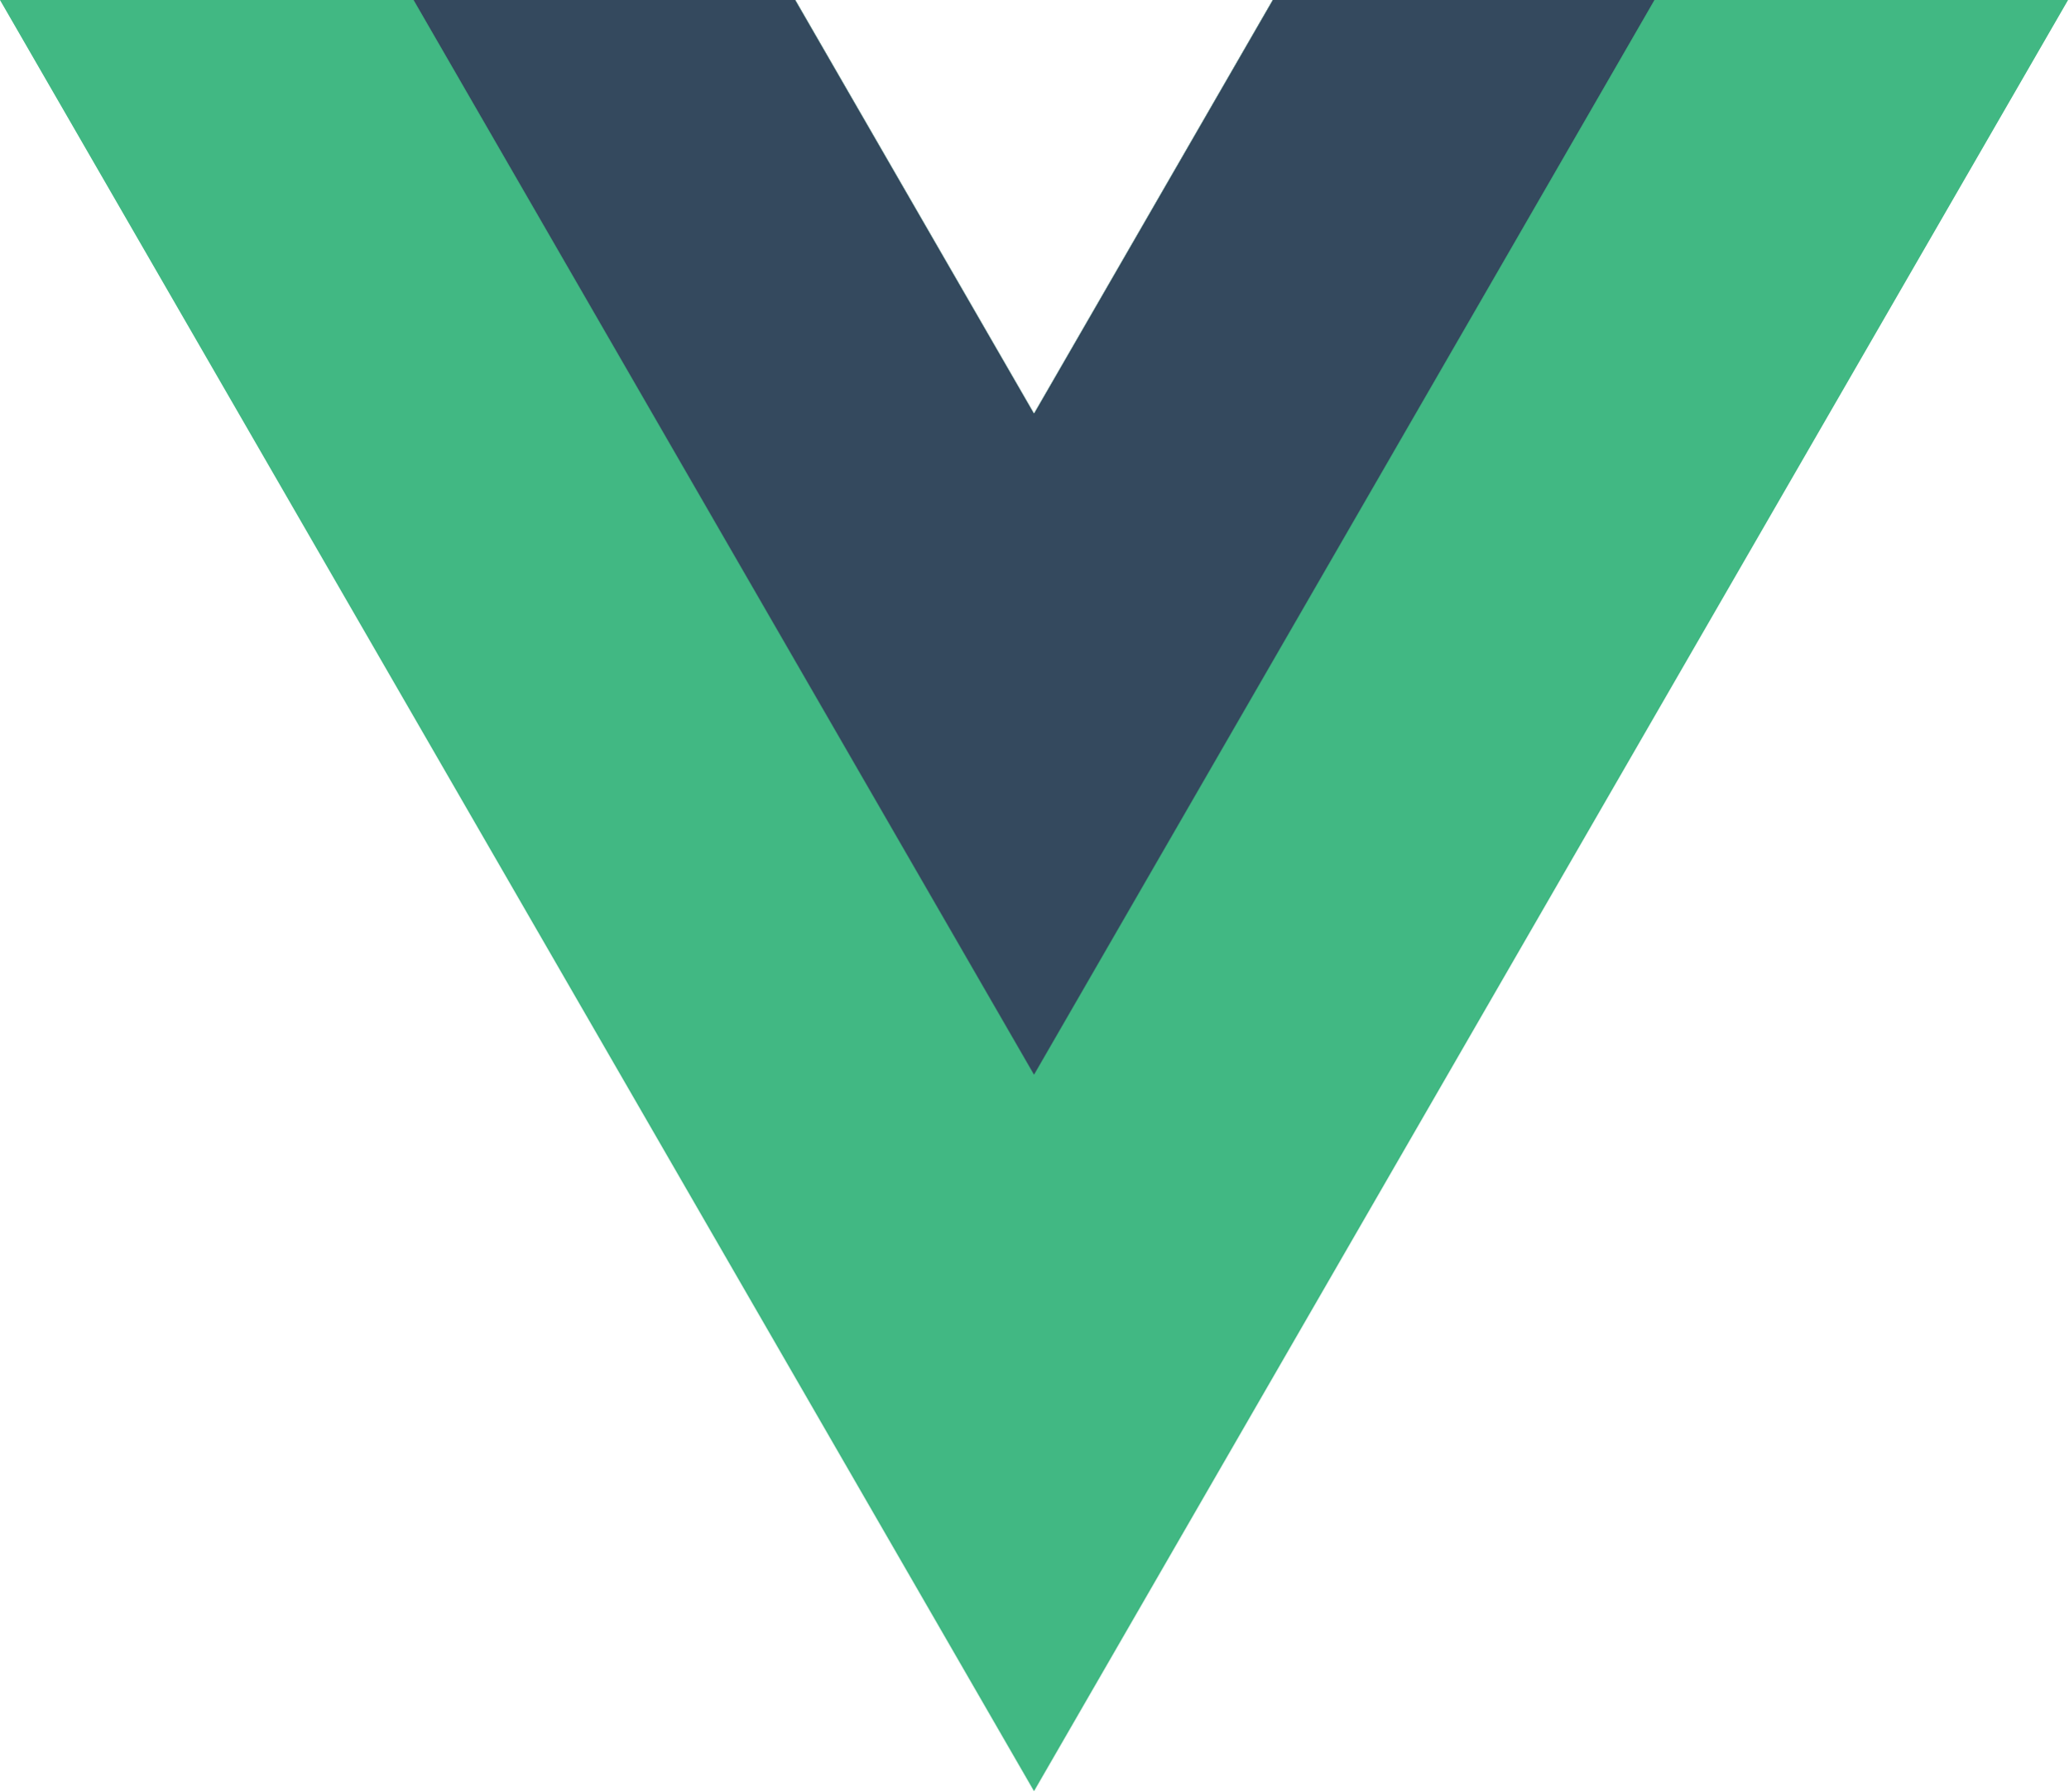
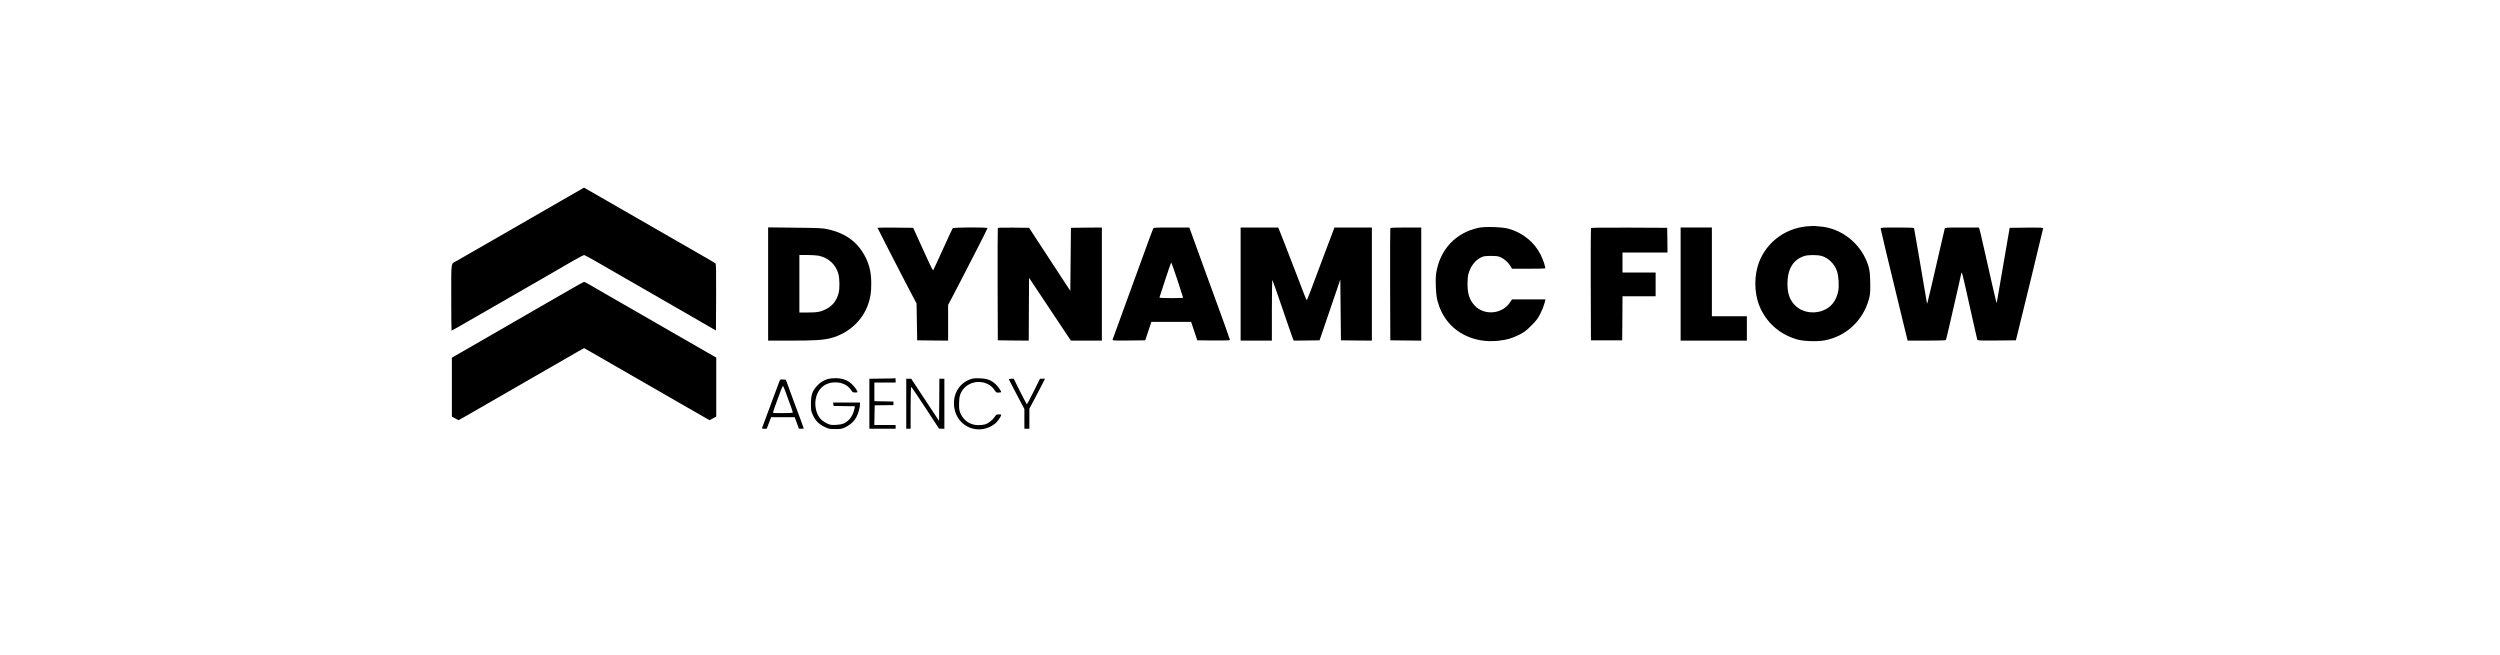
- <svg xmlns="http://www.w3.org/2000/svg" viewBox="0 0 261.76 226.69">
-   <path d="M161.096.001l-30.225 52.351L100.647.001H-.005l130.877 226.688L261.749.001z" fill="#41b883" />
-   <path d="M161.096.001l-30.225 52.351L100.647.001H52.346l78.526 136.01L209.398.001z" fill="#34495e" />
+ <svg xmlns="http://www.w3.org/2000/svg" version="1.0" width="4000pt" height="1048pt" viewBox="0 0 4000 1048" preserveAspectRatio="xMidYMid meet">
+   <g transform="translate(0,1048) scale(0.1,-0.1)" fill="#000000" stroke="none">
+     <path d="M9080 7326 c-146 -84 -596 -343 -1000 -576 -404 -233 -755 -435 -780 -448 -88 -49 -80 11 -80 -584 0 -290 2 -528 5 -528 3 0 110 60 238 134 128 73 324 186 437 251 113 65 261 150 330 190 69 40 276 159 460 265 184 106 404 233 488 282 85 48 160 88 167 88 7 0 98 -49 202 -109 103 -59 292 -168 418 -241 127 -73 397 -228 600 -345 204 -117 487 -280 630 -363 l260 -150 3 531 c2 417 -1 534 -10 542 -7 7 -123 75 -258 152 -135 77 -454 261 -710 408 -256 147 -602 346 -770 443 -168 96 -318 182 -335 192 l-30 18 -265 -152z" />
+     <path d="M28915 6859 c-380 -33 -695 -291 -795 -650 -62 -225 -40 -489 56 -682 118 -237 320 -404 579 -478 102 -30 321 -37 439 -15 345 65 615 317 709 661 19 68 22 105 21 250 -1 192 -16 270 -79 404 -134 282 -420 484 -719 507 -39 3 -82 6 -96 8 -14 1 -65 -1 -115 -5z m231 -474 c109 -32 204 -125 245 -241 27 -75 37 -239 20 -325 -27 -133 -95 -232 -198 -286 -158 -84 -355 -64 -479 49 -95 87 -136 196 -135 360 1 237 94 387 274 443 58 19 212 18 273 0z" />
+     <path d="M23660 6836 c-369 -78 -622 -348 -681 -727 -17 -112 -6 -345 21 -444 70 -258 224 -446 450 -554 157 -75 333 -103 525 -83 137 15 221 39 340 100 73 37 108 64 185 142 78 77 105 112 142 185 26 50 56 123 67 163 l20 72 -268 0 -268 0 -37 -54 c-126 -184 -410 -207 -560 -46 -84 90 -116 186 -116 350 0 58 6 128 14 155 32 120 107 219 201 266 44 21 64 24 160 24 91 0 118 -4 156 -21 59 -28 123 -85 156 -141 l25 -43 262 0 c145 0 265 3 268 6 11 10 -31 139 -73 221 -101 201 -289 352 -514 414 -102 28 -373 36 -475 15z" />
+     <path d="M12290 5936 l0 -906 358 0 c384 0 525 9 644 40 282 74 508 279 599 543 37 109 49 188 49 332 0 160 -25 280 -84 403 -122 251 -315 398 -611 464 -80 18 -137 21 -522 25 l-433 5 0 -906z m801 454 c162 -31 283 -141 324 -295 19 -72 21 -231 4 -300 -28 -115 -94 -204 -189 -254 -93 -50 -148 -61 -302 -61 l-138 0 0 460 0 460 124 0 c68 0 147 -5 177 -10z" />
+     <path d="M14040 6835 c0 -2 70 -141 156 -307 86 -167 199 -386 251 -488 53 -102 123 -237 157 -300 l61 -115 5 -295 5 -295 248 -3 247 -2 0 286 0 287 49 91 c26 50 93 179 149 286 55 107 174 340 266 517 91 177 166 327 166 333 0 16 -545 14 -557 -2 -6 -7 -76 -159 -157 -338 -81 -179 -151 -329 -155 -333 -5 -5 -34 49 -66 120 -55 120 -101 221 -209 458 l-45 100 -286 3 c-157 1 -285 0 -285 -3z" />
+     <path d="M15965 6828 c-3 -7 -4 -413 -3 -903 l3 -890 247 -3 248 -2 2 502 3 503 334 -502 335 -503 248 0 248 0 0 905 0 905 -247 -2 -248 -3 -5 -505 -5 -504 -330 504 -330 505 -248 3 c-193 2 -249 0 -252 -10z" />
+     <path d="M18450 6820 c-6 -11 -80 -210 -164 -443 -85 -232 -227 -622 -316 -867 -90 -245 -165 -453 -168 -463 -4 -16 11 -17 258 -15 l263 3 50 148 49 147 318 0 318 0 49 -147 50 -148 261 -3 c149 -1 262 2 262 7 0 8 -124 357 -200 561 -21 58 -122 335 -224 615 -101 281 -194 536 -206 568 l-21 57 -284 0 c-274 0 -285 -1 -295 -20z m388 -818 c50 -152 92 -281 92 -285 0 -4 -86 -7 -191 -7 -149 0 -190 3 -187 13 3 6 45 135 93 285 49 149 91 272 94 272 4 0 48 -125 99 -278z" />
+     <path d="M19850 5935 l0 -905 250 0 250 0 0 493 c0 281 4 486 9 477 5 -8 77 -215 161 -460 84 -245 158 -460 166 -478 l13 -32 207 2 207 3 166 486 166 487 5 -487 5 -486 248 -3 247 -2 0 905 0 905 -299 0 -300 0 -19 -52 c-11 -29 -84 -222 -162 -428 -78 -206 -166 -442 -197 -525 -31 -82 -59 -153 -62 -157 -4 -4 -23 36 -43 90 -20 53 -84 221 -143 372 -59 151 -136 352 -172 445 -36 94 -74 189 -84 213 l-18 42 -301 0 -300 0 0 -905z" />
+     <path d="M22245 6828 c-3 -7 -4 -413 -3 -903 l3 -890 248 -3 247 -2 0 905 0 905 -245 0 c-187 0 -247 -3 -250 -12z" />
+     <path d="M25455 6828 c-3 -7 -4 -413 -3 -903 l3 -890 250 0 250 0 3 353 2 352 265 0 265 0 0 190 0 190 -265 0 -265 0 0 160 0 160 360 0 360 0 -2 198 -3 197 -608 3 c-481 2 -609 0 -612 -10z" />
+     <path d="M26890 5935 l0 -905 530 0 530 0 0 195 0 195 -280 0 -280 0 0 710 0 710 -250 0 -250 0 0 -905z" />
+     <path d="M30090 6824 c0 -14 119 -509 341 -1421 l91 -373 303 0 c167 0 306 4 309 9 3 4 33 127 66 272 145 632 169 736 175 772 4 20 10 37 14 37 3 0 27 -96 53 -212 87 -394 189 -843 194 -861 5 -16 26 -17 312 -15 l306 3 9 35 c38 145 427 1745 427 1756 0 12 -40 14 -267 12 l-268 -3 -27 -155 c-25 -144 -146 -846 -170 -988 -5 -35 -12 -61 -14 -59 -3 3 -92 391 -225 982 -22 99 -44 190 -49 203 l-10 22 -269 0 c-248 0 -270 -1 -275 -17 -3 -10 -23 -97 -45 -193 -121 -531 -232 -1004 -235 -1007 -2 -2 -6 11 -9 29 -86 514 -199 1166 -202 1176 -3 9 -66 12 -270 12 -233 0 -265 -2 -265 -16z" />
+     <path d="M9125 5849 c-116 -67 -282 -163 -370 -213 -203 -117 -654 -377 -895 -516 -102 -59 -285 -164 -407 -235 l-223 -128 0 -471 0 -472 53 -28 53 -29 90 50 c49 28 175 100 279 160 105 61 298 172 430 248 132 76 283 163 335 193 52 30 230 132 395 227 165 95 340 196 389 224 49 28 90 51 92 51 2 0 56 -31 121 -69 65 -37 242 -139 393 -226 510 -294 714 -411 1025 -590 171 -98 346 -199 389 -223 l80 -45 53 29 53 28 0 472 0 472 -222 128 c-123 70 -365 209 -538 309 -173 100 -421 243 -550 317 -129 74 -343 197 -475 273 -132 76 -258 149 -280 162 -22 12 -45 23 -50 23 -6 0 -105 -55 -220 -121z" />
+     <path d="M13245 4416 c-73 -23 -121 -54 -173 -110 -76 -84 -96 -144 -97 -286 0 -108 2 -119 31 -181 44 -93 93 -142 182 -187 73 -35 80 -37 177 -37 93 0 105 2 167 33 83 41 143 100 179 177 28 58 49 142 49 191 l0 24 -215 0 -216 0 4 -27 4 -28 171 -3 171 -2 -6 -33 c-13 -68 -45 -137 -83 -176 -61 -63 -111 -84 -212 -89 -76 -4 -92 -1 -140 20 -30 14 -70 40 -91 57 -76 67 -117 204 -97 327 28 173 149 278 320 276 107 0 201 -48 250 -127 19 -30 27 -35 61 -35 21 0 39 2 39 5 0 23 -48 90 -93 132 -71 64 -154 93 -265 92 -42 0 -95 -6 -117 -13z" />
+     <path d="M14118 4423 l-208 -3 0 -400 0 -400 210 0 210 0 0 30 0 30 -170 0 -171 0 3 158 3 157 150 2 150 1 0 29 0 28 -152 3 -153 3 0 149 0 150 170 0 170 0 0 35 c0 19 -1 34 -2 33 -2 -2 -96 -4 -210 -5z" />
+     <path d="M15521 4410 c-182 -67 -284 -251 -252 -455 48 -314 402 -451 654 -252 33 25 97 117 97 140 0 4 -18 7 -39 7 -35 0 -43 -5 -68 -42 -36 -54 -102 -104 -156 -119 -23 -7 -72 -12 -109 -11 -122 1 -224 68 -277 181 -22 49 -26 69 -26 156 0 124 19 185 80 253 130 144 381 131 485 -26 28 -43 33 -46 68 -43 20 1 39 4 40 6 9 8 -53 97 -90 130 -70 64 -138 89 -253 92 -81 3 -110 0 -154 -17z" />
+     <path d="M14500 4020 l0 -400 35 0 35 0 0 335 c0 187 4 335 9 335 5 0 107 -150 227 -334 l219 -335 43 0 42 -1 0 400 0 400 -40 0 -40 0 -2 -337 -3 -338 -86 130 c-47 72 -147 223 -223 338 l-137 207 -39 0 -40 0 0 -400z" />
+     <path d="M16143 4407 c2 -7 59 -116 126 -242 l121 -229 0 -158 0 -158 40 0 40 0 0 161 0 160 94 177 c51 97 108 205 125 240 l31 62 -40 0 -40 0 -102 -205 c-57 -113 -105 -205 -108 -205 -3 0 -51 92 -108 205 l-102 205 -41 0 c-29 0 -40 -4 -36 -13z" />
+     <path d="M12472 4383 c-16 -46 -270 -726 -277 -745 -6 -15 -1 -18 33 -18 l39 0 36 93 35 92 188 0 189 0 34 -92 34 -93 38 0 c22 0 39 2 39 5 0 3 -20 58 -44 123 -25 64 -77 205 -116 312 -39 107 -84 229 -99 270 l-28 75 -45 3 c-42 3 -46 1 -56 -25z m113 -218 c25 -71 59 -164 75 -205 15 -41 26 -78 24 -82 -6 -9 -308 -11 -316 -3 -4 5 36 121 129 368 14 38 29 65 33 60 5 -4 29 -66 55 -138z" />
+   </g>
</svg>
